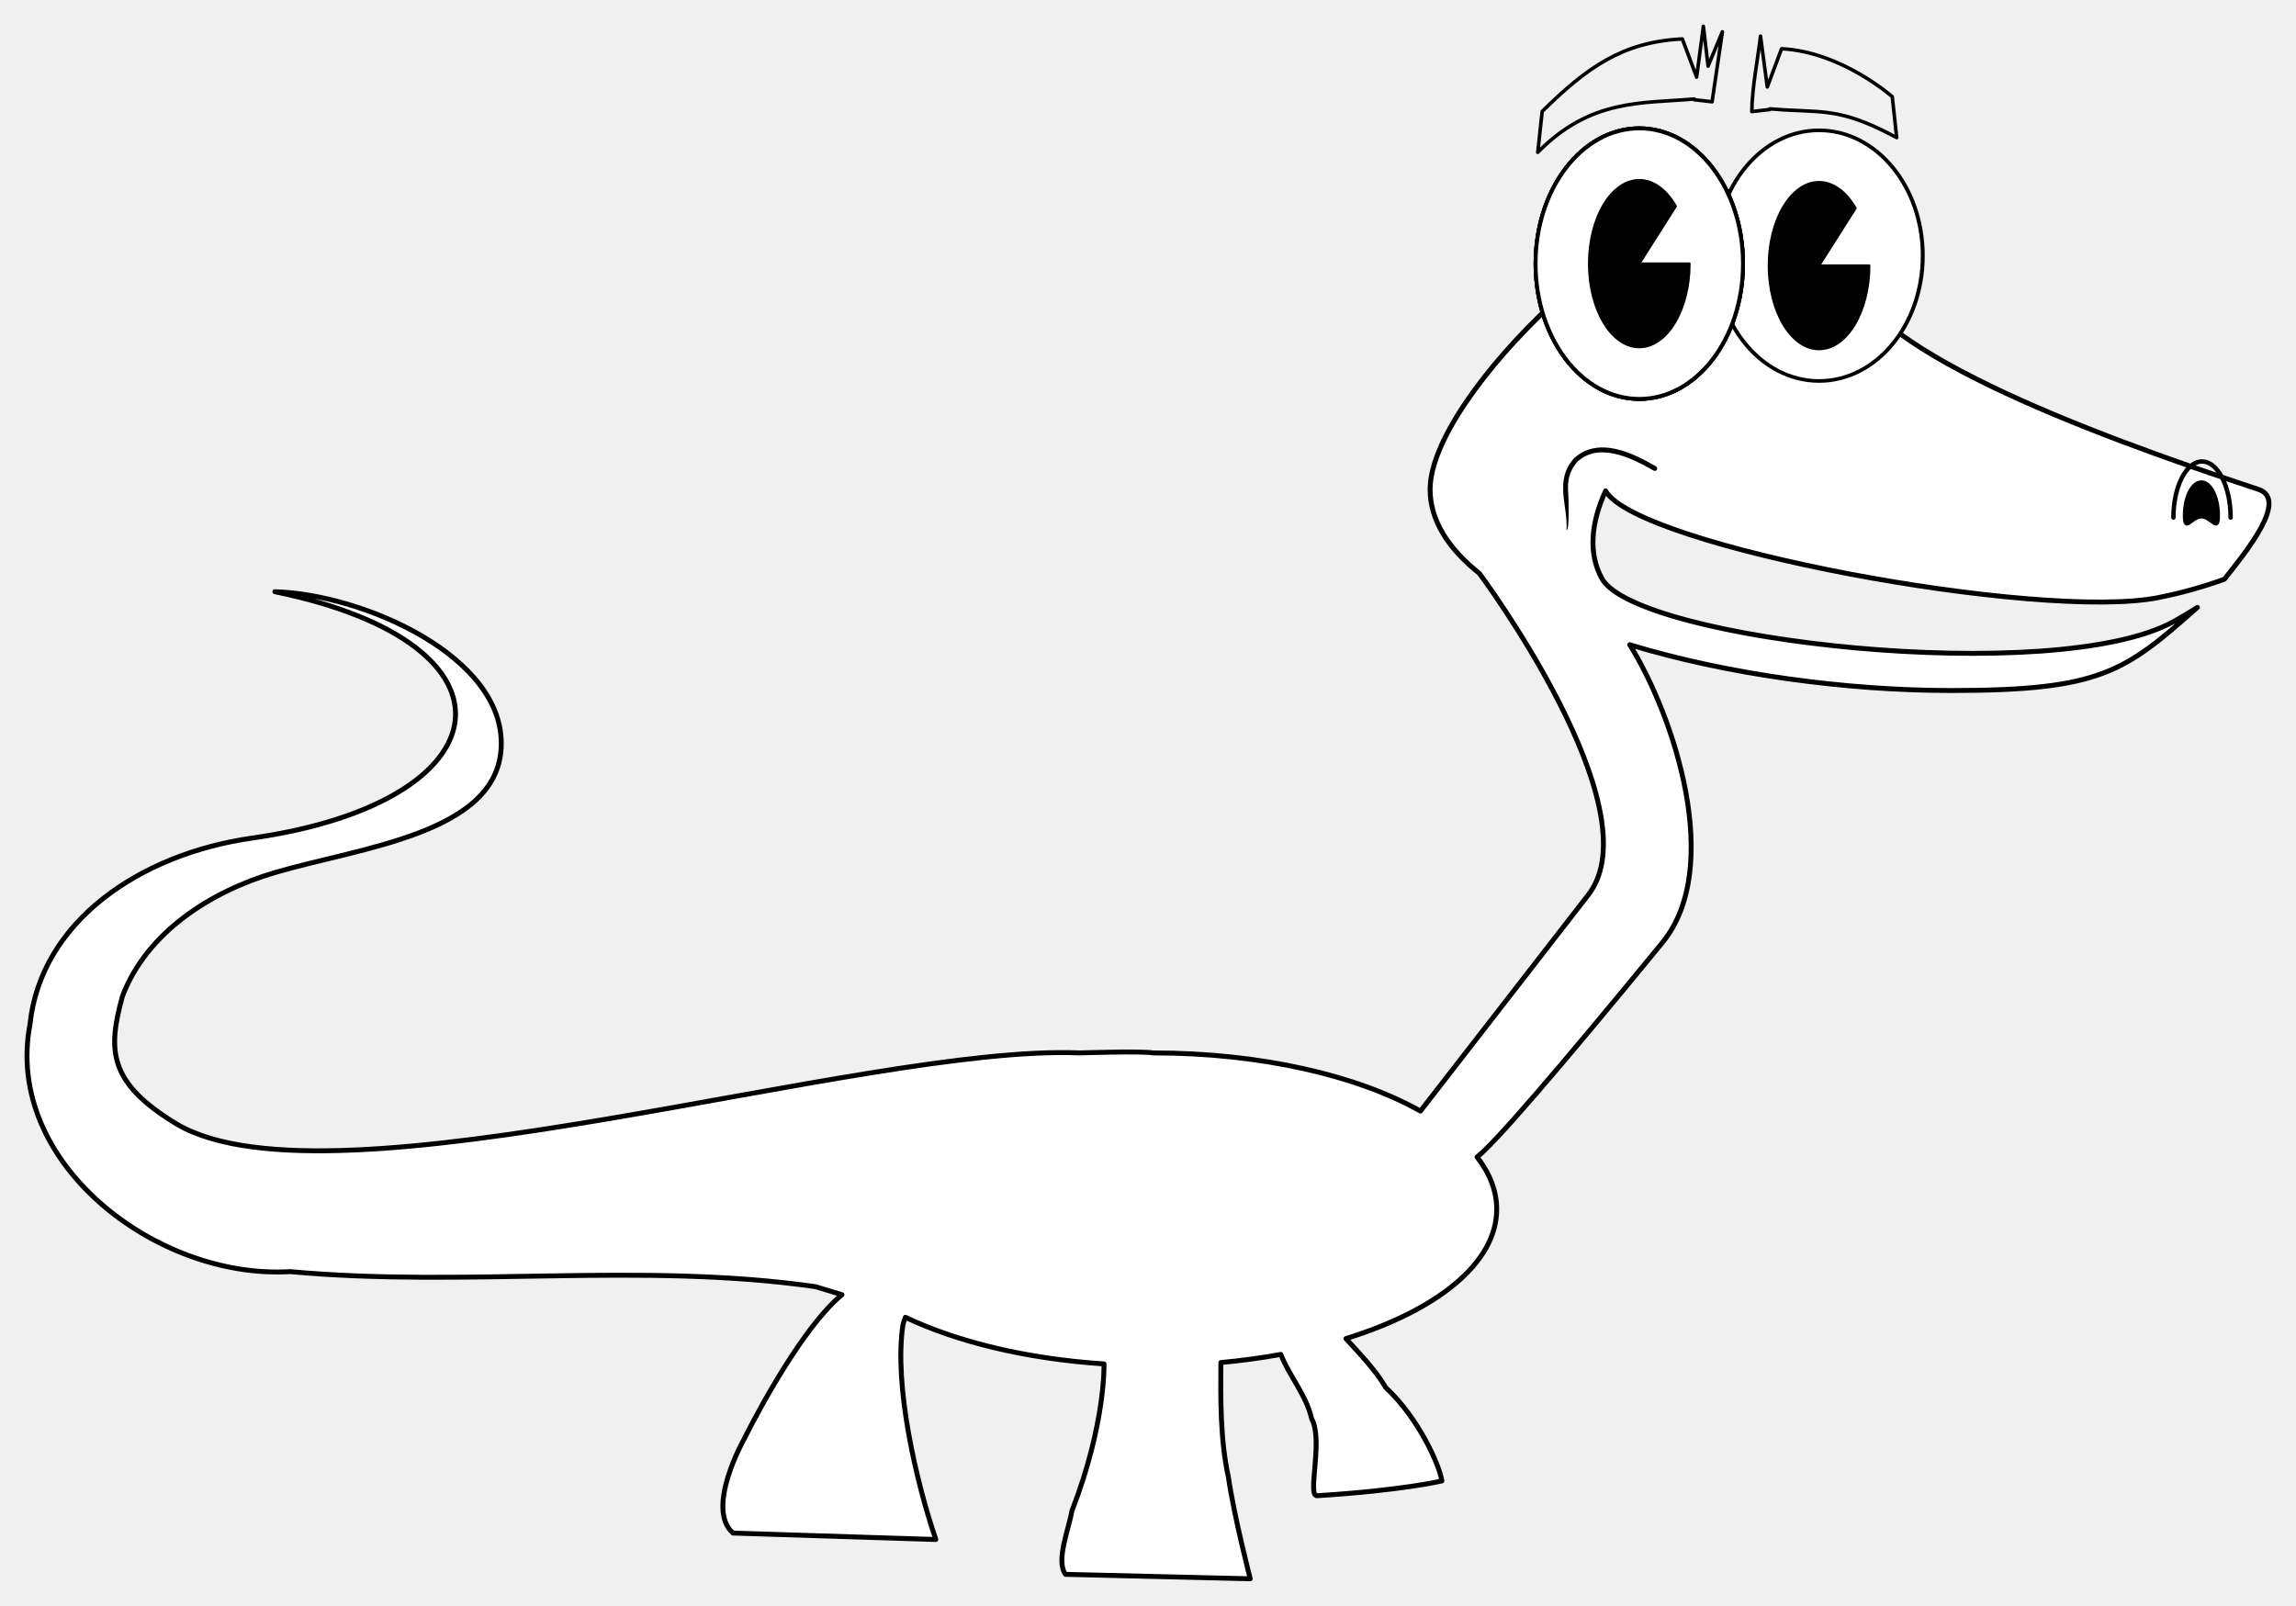
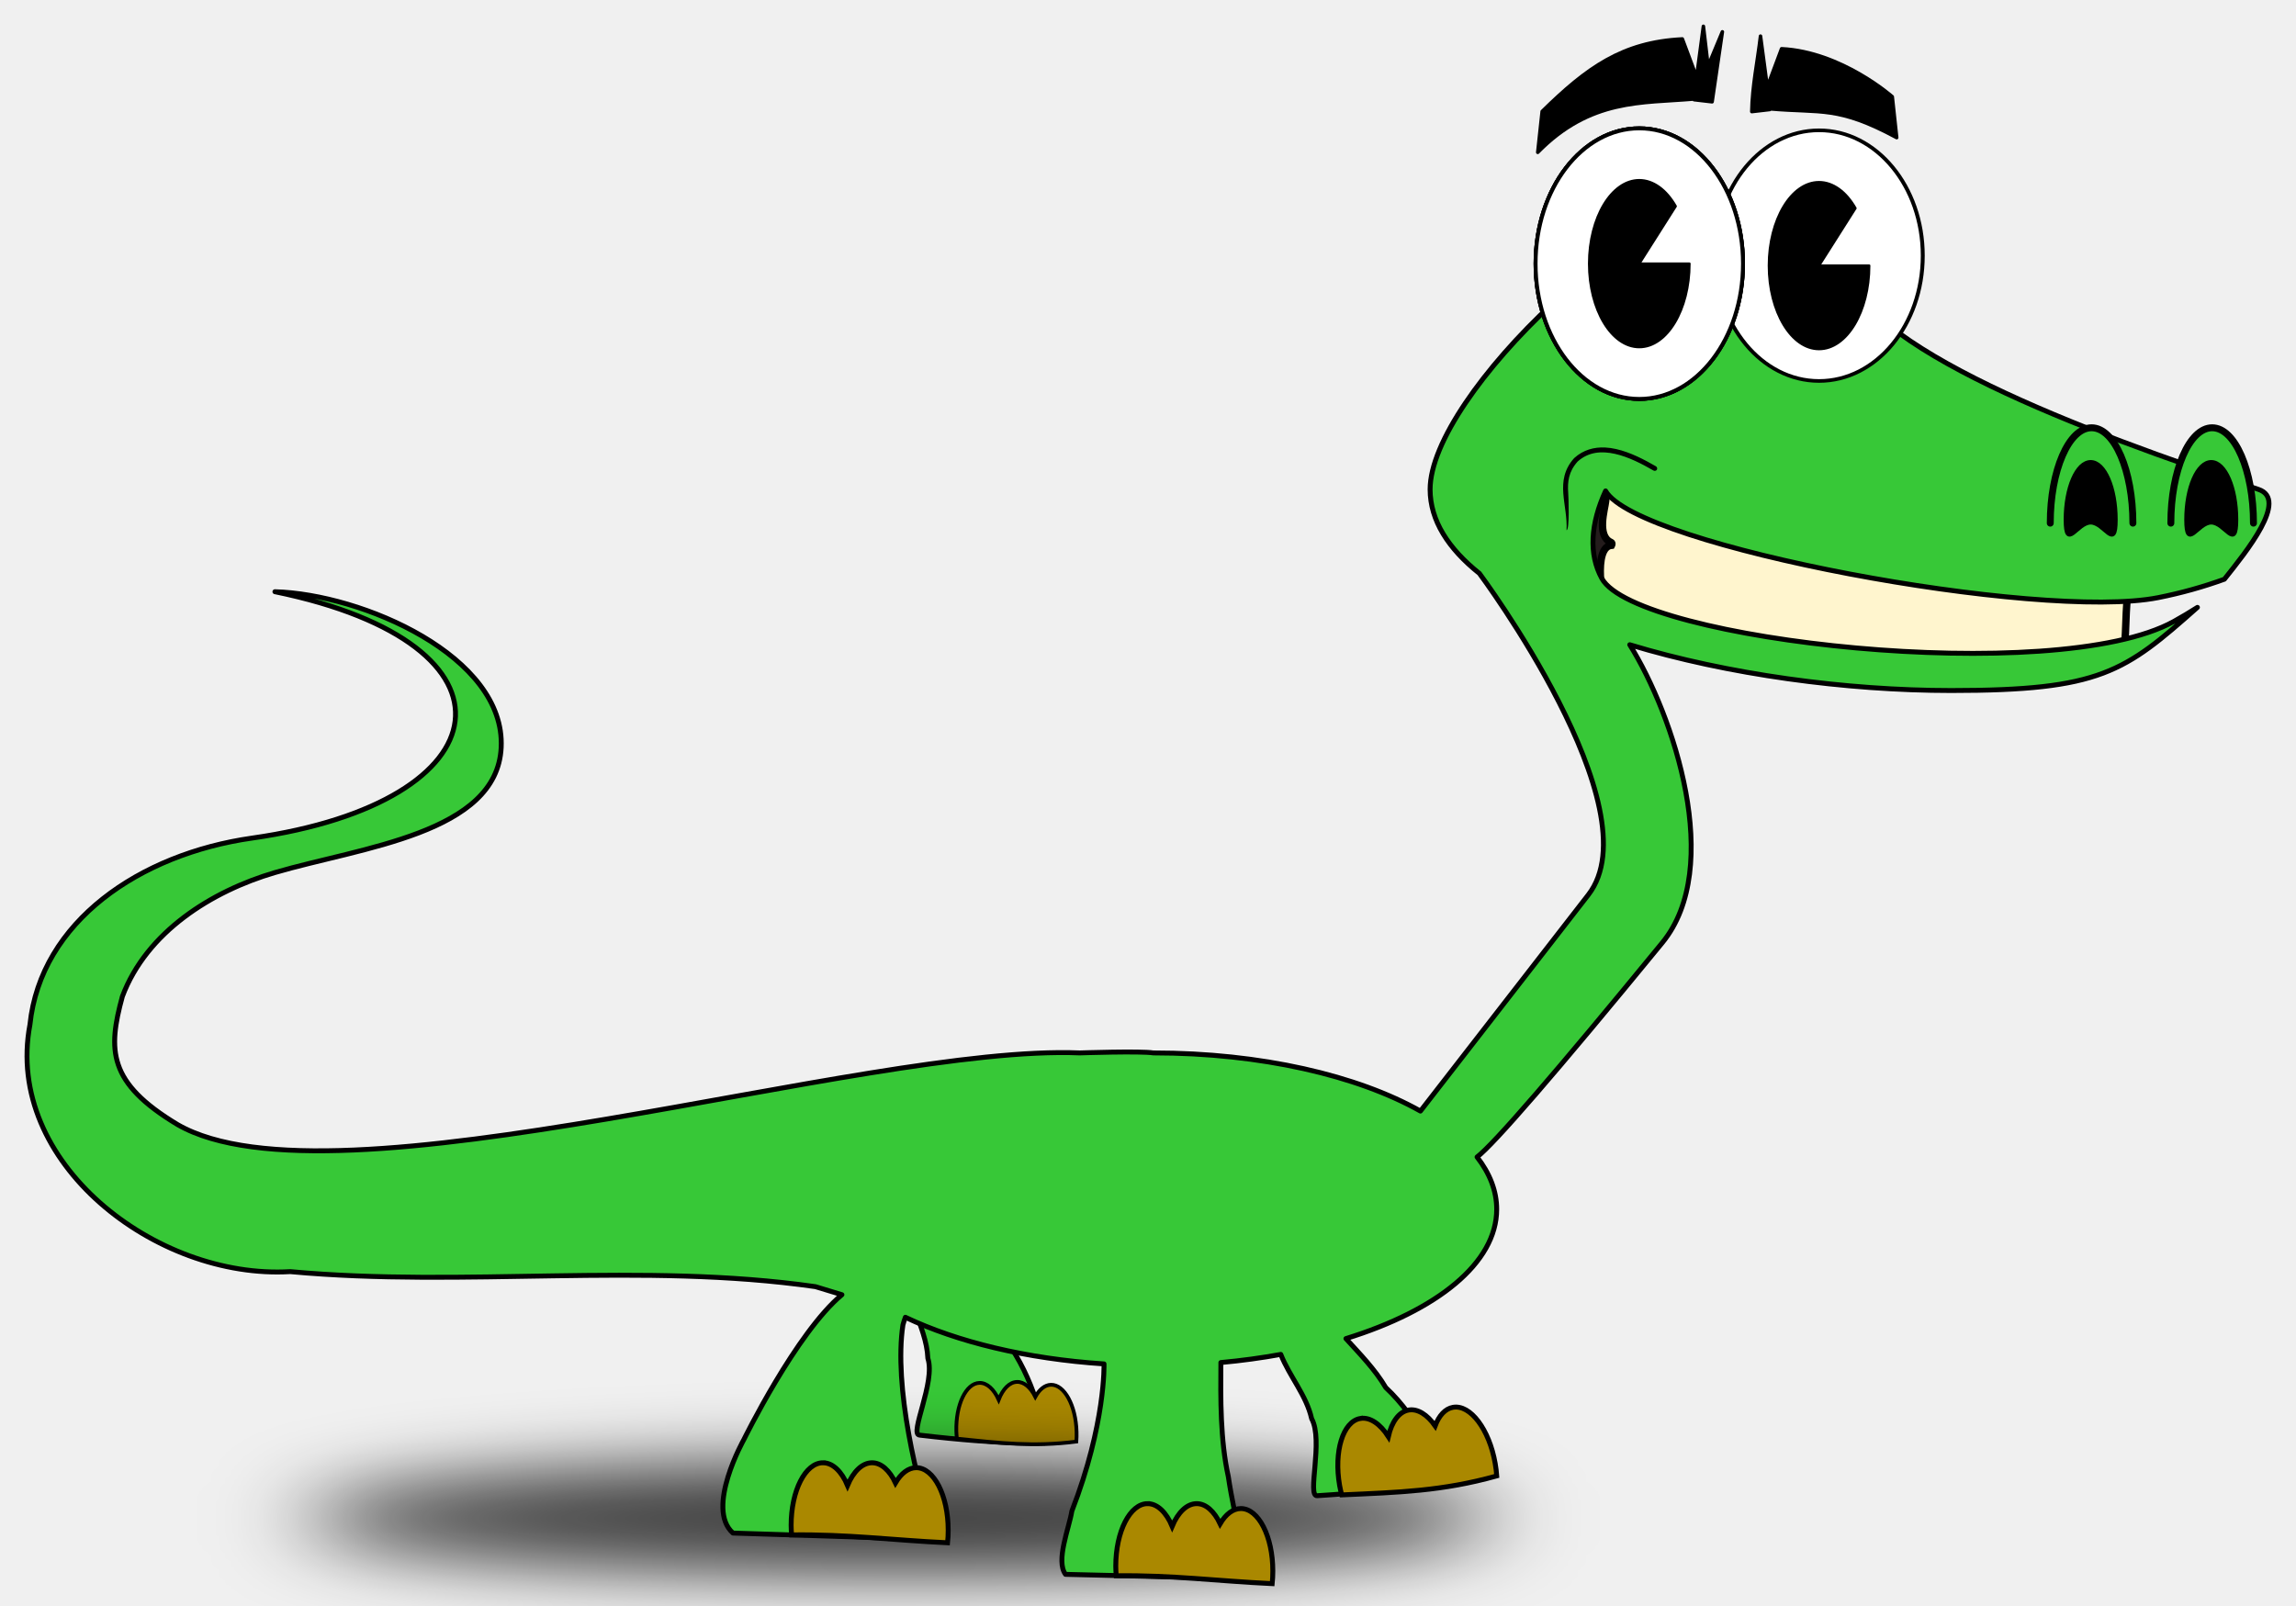
<svg xmlns="http://www.w3.org/2000/svg" width="935.139" height="654.138" id="svg2" version="1.1">
-   <defs id="defs4" />
+   <defs id="defs4">
+     <filter id="filter3847" x="-0.1" width="1.2" y="-0.768" height="2.537">
+       <feGaussianBlur stdDeviation="14.41" id="feGaussianBlur3849" />
+     </filter>
+   </defs>
  <g id="layer1" transform="translate(218.8134,-90.33118)">
-     <path style="fill:#ffffff;fill-opacity:1;stroke:#000000;stroke-width:2;stroke-linecap:round;stroke-linejoin:round;stroke-miterlimit:4;stroke-opacity:1;stroke-dasharray:none;stroke-dashoffset:0" d="m 500.375,166.094 c -49.318,0.983 -136.719,85.518 -136.719,123.594 0,12.692 7.442,24.157 20.062,34.219 0,0 71.525,95.957 44.375,130.938 l -68.375,88.094 C 334.084,528.502 294.882,519.25 250.938,519.25 c -5.017,-0.844 -29.969,0 -29.969,0 -87.487,-3.641 -304.071,65.79 -367.469,29.188 -28.395,-17.061 -28.424,-30.364 -22.469,-52.188 9.867,-26.294 36.337,-42.895 62.1,-50.462 35.074,-10.302 90.449,-15.853 92.181,-50.913 1.841,-37.26 -56.685,-62.541 -92.156,-63.5 104.508,21.421 94.312,85.628 -9.322,100.364 -45.684,6.496 -86.089,33.991 -90.46,76.042 -10.562,56.011 51.289,103.837 106.031,100.562 71.167,6.548 143.153,-3.994 213.906,6.125 l 10.781,3.281 c -18.575,15.455 -39.906,58.938 -39.906,58.938 0,0 -15.849,28.092 -4.469,38.156 l 82.625,2.625 c -7.88,-23.02 -17.134,-62.662 -13.406,-87.406 0.282,-1.032 0.614,-2.078 1,-3.125 21.079,10.03 49.269,16.926 80.906,19 0,0 0.73,24.287 -13.094,59.938 -1.131,6.998 -6.674,20.247 -2.591,25.784 l 75.247,1.81 c 0,0 -6.48,-24.886 -8.938,-41.625 -3.276,-14.946 -3.159,-31.699 -3.031,-46.469 8.437,-0.766 16.591,-1.889 24.406,-3.312 3.525,8.951 10.426,16.632 12.562,26.188 4.902,8.871 -2.023,31.888 2.281,31.375 34.871,-2.18 50.764,-6.019 50.764,-6.019 -0.926,-6.335 -9.405,-25.558 -22.858,-38.043 -4.383,-7.423 -10.452,-13.59 -16.219,-19.938 37.05,-11.451 61.406,-30.761 61.406,-52.688 0,-7.457 -2.827,-14.631 -8,-21.281 6.802,-5.2 31.77,-33.989 75.448,-87.291 25.247,-30.81 4.662,-92.655 -13.26,-121.396 39.719,12.071 88.068,18.656 130.938,18.656 60.848,0 70.608,-7.553 100.281,-33.875 -3.1,1.965 -6.291,3.888 -9.594,5.719 C 618.285,370.241 447.687,351.374 433.625,326 c -5.511,-9.945 -4.557,-22.502 1.5,-35.688 12.855,22.596 176.694,53.046 225.062,43.469 9.515,-1.884 18.541,-4.441 26.969,-7.5 8.932,-11.209 26.216,-32.509 13.875,-36.594 C 629.719,266.086 537.206,231.422 532.344,197.781 529.012,174.729 516.814,165.766 500.375,166.094 z" id="path3121" />
+     <path id="path3893" d="m 163.646,622.929 c -3.445,-0.63 -6.823,-0.235 -9.859,0.93 2.262,6.498 5.035,12.9 5.305,19.808 3.227,9.608 -7.724,31.004 -3.398,31.274 34.695,4.127 51.002,3.225 51.002,3.225 0.228,-6.399 -4.637,-26.849 -15.626,-41.55 -1.213,-3.297 -2.74,-6.423 -4.429,-9.482 L 163.646,622.929 z" style="fill:#37c837;fill-opacity:1;stroke:#000000;stroke-width:2;stroke-linecap:round;stroke-linejoin:round;stroke-miterlimit:4;stroke-opacity:1;stroke-dasharray:none;stroke-dashoffset:0" />
+     <path id="path3895" d="m 180.104,653.668 c -5.482,0.144 -9.692,8.96 -9.41,19.717 0.026,1.021 0.119,2.031 0.222,3.008 17.788,1.808 31.201,3.409 48.66,1.19 0.099,-1.271 0.123,-2.604 0.088,-3.949 -0.282,-10.758 -4.971,-19.34 -10.453,-19.197 -2.478,0.065 -4.691,1.915 -6.354,4.902 -1.914,-3.797 -4.572,-6.147 -7.455,-6.072 -3.079,0.081 -5.757,2.893 -7.464,7.252 -1.934,-4.258 -4.757,-6.932 -7.834,-6.851 z" style="fill:#aa8800;fill-opacity:1;stroke:#000000;stroke-width:1.53;stroke-miterlimit:4;stroke-opacity:1;stroke-dasharray:none" />
+     <path style="fill:#000000;fill-opacity:0.773;stroke:none;stroke-width:2;stroke-linecap:round;stroke-linejoin:round;stroke-miterlimit:4;stroke-opacity:1;stroke-dasharray:none;stroke-dashoffset:0;filter:url(#filter3847)" id="path3073" d="m 613.602,630.937 a 172.792,22.508 0 1 1 -345.584,0 172.792,22.508 0 1 1 345.584,0 z" transform="matrix(1.404582,0,0,1,-471.9139,77.86522)" />
+     <path style="fill:#241c1c;fill-opacity:1;stroke:#000000;stroke-width:2;stroke-linecap:round;stroke-linejoin:round;stroke-miterlimit:4;stroke-opacity:1;stroke-dasharray:none;stroke-dashoffset:0" id="path3917" d="m 691.959,218.296 a 38.442,33.79 0 1 1 -76.884,0 38.442,33.79 0 1 1 76.884,0 z" transform="translate(-218.8134,90.33118)" />
+     <path style="fill:#fff5ce;fill-opacity:1;stroke:#000000;stroke-width:3;stroke-linecap:butt;stroke-linejoin:miter;stroke-miterlimit:4;stroke-opacity:1;stroke-dasharray:none" d="m 673.219,191.188 c -7.913,-0.052 -18.599,4.408 -19.268,13.125 -0.346,3.192 -3.739,14.025 2.194,16.642 0.681,0.301 0.218,1.164 0.218,1.164 -7.679,0.741 -4.045,23.31 -1.082,30.038 5.565,8.959 15.594,4.52 26.25,7.938 15.249,2.12 30.581,4.859 45.312,9.594 11.299,5.885 24.023,9.353 36.844,8.844 11.844,0.358 22.547,-5.003 33.781,-7.719 14.163,-1.545 28.448,-2.346 42.656,-3.594 8.356,-1.104 20.009,4.267 25.281,-5.062 0.877,-11.067 -0.045,-22.619 4.312,-33.094 l -10.781,-11.75 C 808.936,207.981 754.177,225.111 701.781,192 c -9.005,0.648 -17.972,-0.44 -26.969,-0.75 -0.522,-0.043 -1.066,-0.059 -1.594,-0.062 z" transform="translate(-218.8134,90.33118)" id="path3901" />
+     <path style="fill:#37c837;fill-opacity:1;stroke:#000000;stroke-width:2;stroke-linecap:round;stroke-linejoin:round;stroke-miterlimit:4;stroke-opacity:1;stroke-dasharray:none;stroke-dashoffset:0" d="m 500.375,166.094 c -49.318,0.983 -136.719,85.518 -136.719,123.594 0,12.692 7.442,24.157 20.062,34.219 0,0 71.525,95.957 44.375,130.938 l -68.375,88.094 C 334.084,528.502 294.882,519.25 250.938,519.25 c -5.017,-0.844 -29.969,0 -29.969,0 -87.487,-3.641 -304.071,65.79 -367.469,29.188 -28.395,-17.061 -28.424,-30.364 -22.469,-52.188 9.867,-26.294 36.337,-42.895 62.1,-50.462 35.074,-10.302 90.449,-15.853 92.181,-50.913 1.841,-37.26 -56.685,-62.541 -92.156,-63.5 104.508,21.421 94.312,85.628 -9.322,100.364 -45.684,6.496 -86.089,33.991 -90.46,76.042 -10.562,56.011 51.289,103.837 106.031,100.562 71.167,6.548 143.153,-3.994 213.906,6.125 l 10.781,3.281 c -18.575,15.455 -39.906,58.938 -39.906,58.938 0,0 -15.849,28.092 -4.469,38.156 l 82.625,2.625 c -7.88,-23.02 -17.134,-62.662 -13.406,-87.406 0.282,-1.032 0.614,-2.078 1,-3.125 21.079,10.03 49.269,16.926 80.906,19 0,0 0.73,24.287 -13.094,59.938 -1.131,6.998 -6.674,20.247 -2.591,25.784 l 75.247,1.81 c 0,0 -6.48,-24.886 -8.938,-41.625 -3.276,-14.946 -3.159,-31.699 -3.031,-46.469 8.437,-0.766 16.591,-1.889 24.406,-3.312 3.525,8.951 10.426,16.632 12.562,26.188 4.902,8.871 -2.023,31.888 2.281,31.375 34.871,-2.18 50.764,-6.019 50.764,-6.019 -0.926,-6.335 -9.405,-25.558 -22.858,-38.043 -4.383,-7.423 -10.452,-13.59 -16.219,-19.938 37.05,-11.451 61.406,-30.761 61.406,-52.688 0,-7.457 -2.827,-14.631 -8,-21.281 6.802,-5.2 31.77,-33.989 75.448,-87.291 25.247,-30.81 4.662,-92.655 -13.26,-121.396 39.719,12.071 88.068,18.656 130.938,18.656 60.848,0 70.608,-7.553 100.281,-33.875 -3.1,1.965 -6.291,3.888 -9.594,5.719 C 618.285,370.241 447.687,351.374 433.625,326 c -5.511,-9.945 -4.557,-22.502 1.5,-35.688 12.855,22.596 176.694,53.046 225.062,43.469 9.515,-1.884 18.541,-4.441 26.969,-7.5 8.932,-11.209 26.216,-32.509 13.875,-36.594 C 629.719,266.086 537.206,231.422 532.344,197.781 529.012,174.729 516.814,165.766 500.375,166.094 z" id="path3121" />
+     <path style="fill:#37c837;fill-opacity:1;stroke:#000000;stroke-width:2.814;stroke-linecap:round;stroke-linejoin:round;stroke-miterlimit:4;stroke-opacity:1;stroke-dashoffset:0" d="m 665.352,303.443 c 0,-21.46 7.534,-38.857 16.827,-38.857 9.294,0 16.827,17.397 16.827,38.857" id="path3916" />
    <path d="m 188.899,159.892 c 0,38.216 -23.744,69.195 -53.033,69.195 -29.289,0 -53.033,-30.98 -53.033,-69.195 0,-38.216 23.744,-69.195 53.033,-69.195 29.289,0 53.033,30.98 53.033,69.195 z" id="path3117" style="fill:#ffffff;fill-opacity:1;stroke:#000000;stroke-width:2;stroke-linecap:round;stroke-linejoin:round;stroke-miterlimit:4;stroke-opacity:1;stroke-dasharray:none;stroke-dashoffset:0" transform="matrix(0.7964866,0,0,0.7377962,413.8541,76.50397)" />
    <path style="fill:#ffffff;fill-opacity:1;stroke:#000000;stroke-width:2;stroke-linecap:round;stroke-linejoin:round;stroke-miterlimit:4;stroke-opacity:1;stroke-dasharray:none;stroke-dashoffset:0" id="path2985" d="m 188.899,159.892 c 0,38.216 -23.744,69.195 -53.033,69.195 -29.289,0 -53.033,-30.98 -53.033,-69.195 0,-38.216 23.744,-69.195 53.033,-69.195 29.289,0 53.033,30.98 53.033,69.195 z" transform="matrix(0.7964866,0,0,0.7964866,340.638,70.37636)" />
    <path transform="matrix(0.4912335,0,0,0.4912335,455.3275,119.9886)" style="fill:#000000;fill-opacity:1;stroke:#000000;stroke-width:2;stroke-linecap:round;stroke-linejoin:round;stroke-miterlimit:4;stroke-opacity:1;stroke-dasharray:none;stroke-dashoffset:0" id="path3119" d="m 177.433,159.892 c 0,38.216 -18.611,69.195 -41.568,69.195 -22.957,0 -41.568,-30.98 -41.568,-69.195 0,-38.216 18.611,-69.195 41.568,-69.195 11.417,0 22.331,7.816 30.181,21.615 l -30.181,47.581 z" />
    <path d="m 188.899,159.892 c 0,38.216 -23.744,69.195 -53.033,69.195 -29.289,0 -53.033,-30.98 -53.033,-69.195 0,-38.216 23.744,-69.195 53.033,-69.195 29.289,0 53.033,30.98 53.033,69.195 z" id="path2987" style="fill:#ffffff;fill-opacity:1;stroke:#000000;stroke-width:2;stroke-linecap:round;stroke-linejoin:round;stroke-miterlimit:4;stroke-opacity:1;stroke-dasharray:none;stroke-dashoffset:0" transform="matrix(0.7964866,0,0,0.7964866,340.638,70.37636)" />
    <path style="fill:#ffffff;fill-opacity:1;stroke:#000000;stroke-width:2;stroke-linecap:round;stroke-linejoin:round;stroke-miterlimit:4;stroke-opacity:1;stroke-dasharray:none;stroke-dashoffset:0" id="path2989" d="m 188.899,159.892 c 0,38.216 -23.744,69.195 -53.033,69.195 -29.289,0 -53.033,-30.98 -53.033,-69.195 0,-38.216 23.744,-69.195 53.033,-69.195 29.289,0 53.033,30.98 53.033,69.195 z" transform="matrix(0.7964866,0,0,0.7964866,340.638,70.37636)" />
    <path d="m 177.433,159.892 c 0,38.216 -18.611,69.195 -41.568,69.195 -22.957,0 -41.568,-30.98 -41.568,-69.195 0,-38.216 18.611,-69.195 41.568,-69.195 11.417,0 22.331,7.816 30.181,21.615 l -30.181,47.581 z" id="path2991" style="fill:#000000;fill-opacity:1;stroke:#000000;stroke-width:2;stroke-linecap:round;stroke-linejoin:round;stroke-miterlimit:4;stroke-opacity:1;stroke-dasharray:none;stroke-dashoffset:0" transform="matrix(0.4912335,0,0,0.4912335,382.1114,119.184)" />
-     <path id="path3914" d="m 684.824,300.329 c 0,7.608 -3.146,0.664 -7.026,0.664 -3.88,0 -7.026,6.944 -7.026,-0.664 0,-7.608 3.146,-13.775 7.026,-13.775 3.88,0 7.026,6.167 7.026,13.775 z" style="fill:#000000;fill-opacity:1;stroke:#000000;stroke-width:1.083;stroke-linecap:round;stroke-linejoin:round;stroke-miterlimit:4;stroke-opacity:1;stroke-dashoffset:0" />
-     <path style="fill:none;stroke:#000000;stroke-width:1.795;stroke-linecap:round;stroke-linejoin:round;stroke-miterlimit:4;stroke-opacity:1;stroke-dashoffset:0" d="m 666.401,301.164 c 0,-12.614 5.216,-22.84 11.649,-22.84 6.434,0 11.649,10.226 11.649,22.84" id="path3916" />
+     <path id="path3914" d="m 691.963,302.023 c 0,12.943 -4.544,1.13 -10.149,1.13 -5.605,0 -10.149,11.813 -10.149,-1.13 0,-12.943 4.544,-23.435 10.149,-23.435 5.605,0 10.149,10.492 10.149,23.435 z" style="fill:#000000;fill-opacity:1;stroke:#000000;stroke-width:1.697;stroke-linecap:round;stroke-linejoin:round;stroke-miterlimit:4;stroke-opacity:1;stroke-dashoffset:0" />
    <path style="font-size:medium;font-style:normal;font-variant:normal;font-weight:normal;font-stretch:normal;text-indent:0;text-align:start;text-decoration:none;line-height:normal;letter-spacing:normal;word-spacing:normal;text-transform:none;direction:ltr;block-progression:tb;writing-mode:lr-tb;text-anchor:start;baseline-shift:baseline;color:#000000;fill:#000000;fill-opacity:1;stroke:none;stroke-width:2;marker:none;visibility:visible;display:inline;overflow:visible;enable-background:accumulate;font-family:Sans;-inkscape-font-specification:Sans" d="m 434.938,272.625 c -4.447,-0.212 -8.838,0.916 -12.562,4.281 -0.022,0.02 -0.043,0.041 -0.062,0.062 -4.135,4.566 -4.766,9.481 -4.406,14.375 0.36,4.894 1.6,9.86 1.312,14.969 1.326,-0.063 0.797,-13.736 0.688,-15.094 -0.34,-4.621 0.137,-8.744 3.812,-12.844 0.011,-0.01 0.02,-0.021 0.031,-0.031 0.011,-0.012 0.021,-0.019 0.031,-0.031 4.403,-3.932 9.708,-4.318 15.188,-3.094 5.508,1.231 11.074,4.143 15.594,6.75 0.451,0.332 1.176,0.182 1.458,-0.302 0.281,-0.484 0.054,-1.189 -0.458,-1.417 -4.572,-2.637 -10.304,-5.685 -16.188,-7 -1.471,-0.329 -2.955,-0.554 -4.438,-0.625 z" id="path3918" />
-     <path style="color:#000000;fill:none;stroke:#000000;stroke-width:1.437;stroke-linecap:round;stroke-linejoin:round;stroke-miterlimit:4;stroke-opacity:1;stroke-dashoffset:0;marker:none;visibility:visible;display:inline;overflow:visible;enable-background:accumulate" d="m 474.962,101.05 -2.762,20.706 -5.816,-15.563 c -24.402,1.195 -38.925,11.681 -57.087,29.532 l -1.797,16.663 c 21.497,-21.908 42.456,-19.882 63.51,-21.716 l 0,0.067 0.247,-0.045 -0.09,0.247 7.344,0.853 4.177,-28.499 -5.816,13.969 z" id="rect4010" />
-     <path id="path3060" d="m 498.225,105.05 2.762,20.706 5.816,-15.563 c 24.402,1.195 45.087,19.532 45.087,19.532 l 1.797,16.663 c -23.997,-12.908 -30.456,-9.882 -51.51,-11.716 l 0,0.067 -0.247,-0.045 0.09,0.247 -7.344,0.853 c 0.19,-10.435 2.32,-20.31 3.548,-30.744 z" style="color:#000000;fill:none;stroke:#000000;stroke-width:1.437;stroke-linecap:round;stroke-linejoin:round;stroke-miterlimit:4;stroke-opacity:1;stroke-dashoffset:0;marker:none;visibility:visible;display:inline;overflow:visible;enable-background:accumulate" />
+     <path style="color:#000000;fill:#000000;stroke:#000000;stroke-width:1.437;stroke-linecap:round;stroke-linejoin:round;stroke-miterlimit:4;stroke-opacity:1;stroke-dashoffset:0;marker:none;visibility:visible;display:inline;overflow:visible;enable-background:accumulate;fill-opacity:1" d="m 474.962,101.05 -2.762,20.706 -5.816,-15.563 c -24.402,1.195 -38.925,11.681 -57.087,29.532 l -1.797,16.663 c 21.497,-21.908 42.456,-19.882 63.51,-21.716 l 0,0.067 0.247,-0.045 -0.09,0.247 7.344,0.853 4.177,-28.499 -5.816,13.969 z" id="rect4010" />
+     <path id="path3060" d="m 498.225,105.05 2.762,20.706 5.816,-15.563 c 24.402,1.195 45.087,19.532 45.087,19.532 l 1.797,16.663 c -23.997,-12.908 -30.456,-9.882 -51.51,-11.716 l 0,0.067 -0.247,-0.045 0.09,0.247 -7.344,0.853 c 0.19,-10.435 2.32,-20.31 3.548,-30.744 z" style="color:#000000;fill:#000000;stroke:#000000;stroke-width:1.437;stroke-linecap:round;stroke-linejoin:round;stroke-miterlimit:4;stroke-opacity:1;stroke-dashoffset:0;marker:none;visibility:visible;display:inline;overflow:visible;enable-background:accumulate;fill-opacity:1;fill-rule:nonzero;stroke-dasharray:none" />
+     <path style="fill:#aa8800;fill-opacity:1;stroke:#000000;stroke-opacity:1;stroke-width:2;stroke-miterlimit:4;stroke-dasharray:none" d="m 335.188,595.875 c -7.167,0 -12.969,11.374 -12.969,25.438 0,1.335 0.087,2.658 0.188,3.938 23.095,-0.287 40.561,2.122 63.531,3.219 0.173,-1.658 0.25,-3.398 0.25,-5.156 0,-14.064 -5.833,-25.438 -13,-25.438 -3.24,0 -6.195,2.341 -8.469,6.188 -2.371,-5.026 -5.763,-8.188 -9.531,-8.188 -4.025,0 -7.62,3.582 -10,9.219 -2.38,-5.629 -5.978,-9.219 -10,-9.219 z" transform="translate(-218.8134,90.33118)" id="path3870" />
+     <path id="path3884" d="m 248.596,702.856 c -7.167,0 -12.969,11.374 -12.969,25.438 0,1.335 0.087,2.658 0.188,3.938 23.095,-0.287 40.561,2.122 63.531,3.219 0.173,-1.658 0.25,-3.398 0.25,-5.156 0,-14.064 -5.833,-25.438 -13,-25.438 -3.24,0 -6.195,2.341 -8.469,6.188 -2.371,-5.026 -5.763,-8.188 -9.531,-8.188 -4.025,0 -7.62,3.582 -10,9.219 -2.38,-5.629 -5.978,-9.219 -10,-9.219 z" style="fill:#aa8800;fill-opacity:1;stroke:#000000;stroke-width:2;stroke-miterlimit:4;stroke-opacity:1;stroke-dasharray:none" />
+     <path style="fill:#aa8800;fill-opacity:1;stroke:#000000;stroke-width:2;stroke-miterlimit:4;stroke-opacity:1;stroke-dasharray:none" d="m 335.209,668.163 c -7.061,1.229 -10.825,13.43 -8.413,27.285 0.229,1.315 0.541,2.604 0.86,3.847 23.343,-1.049 40.99,-1.534 63.142,-7.727 -0.114,-1.663 -0.337,-3.391 -0.638,-5.123 -2.413,-13.855 -10.11,-24.06 -17.171,-22.83 -3.192,0.556 -5.701,3.369 -7.282,7.549 -3.198,-4.545 -7.082,-7.078 -10.794,-6.431 -3.966,0.691 -6.892,4.836 -8.27,10.798 -3.311,-5.138 -7.471,-8.057 -11.433,-7.367 z" id="path3886" />
+     <path id="path3899" d="m 616.239,303.443 c 0,-21.46 7.534,-38.857 16.827,-38.857 9.294,0 16.827,17.397 16.827,38.857" style="fill:#37c837;stroke:#000000;stroke-width:2.814;stroke-linecap:round;stroke-linejoin:round;stroke-miterlimit:4;stroke-opacity:1;stroke-dashoffset:0;color:#000000;fill-opacity:1;fill-rule:nonzero;stroke-dasharray:none;marker:none;visibility:visible;display:inline;overflow:visible;enable-background:accumulate" />
+     <path style="fill:#000000;fill-opacity:1;stroke:#000000;stroke-width:1.697;stroke-linecap:round;stroke-linejoin:round;stroke-miterlimit:4;stroke-opacity:1;stroke-dashoffset:0" d="m 642.85,302.023 c 0,12.943 -4.544,1.13 -10.149,1.13 -5.605,0 -10.149,11.813 -10.149,-1.13 0,-12.943 4.544,-23.435 10.149,-23.435 5.605,0 10.149,10.492 10.149,23.435 z" id="path3897" />
  </g>
</svg>
